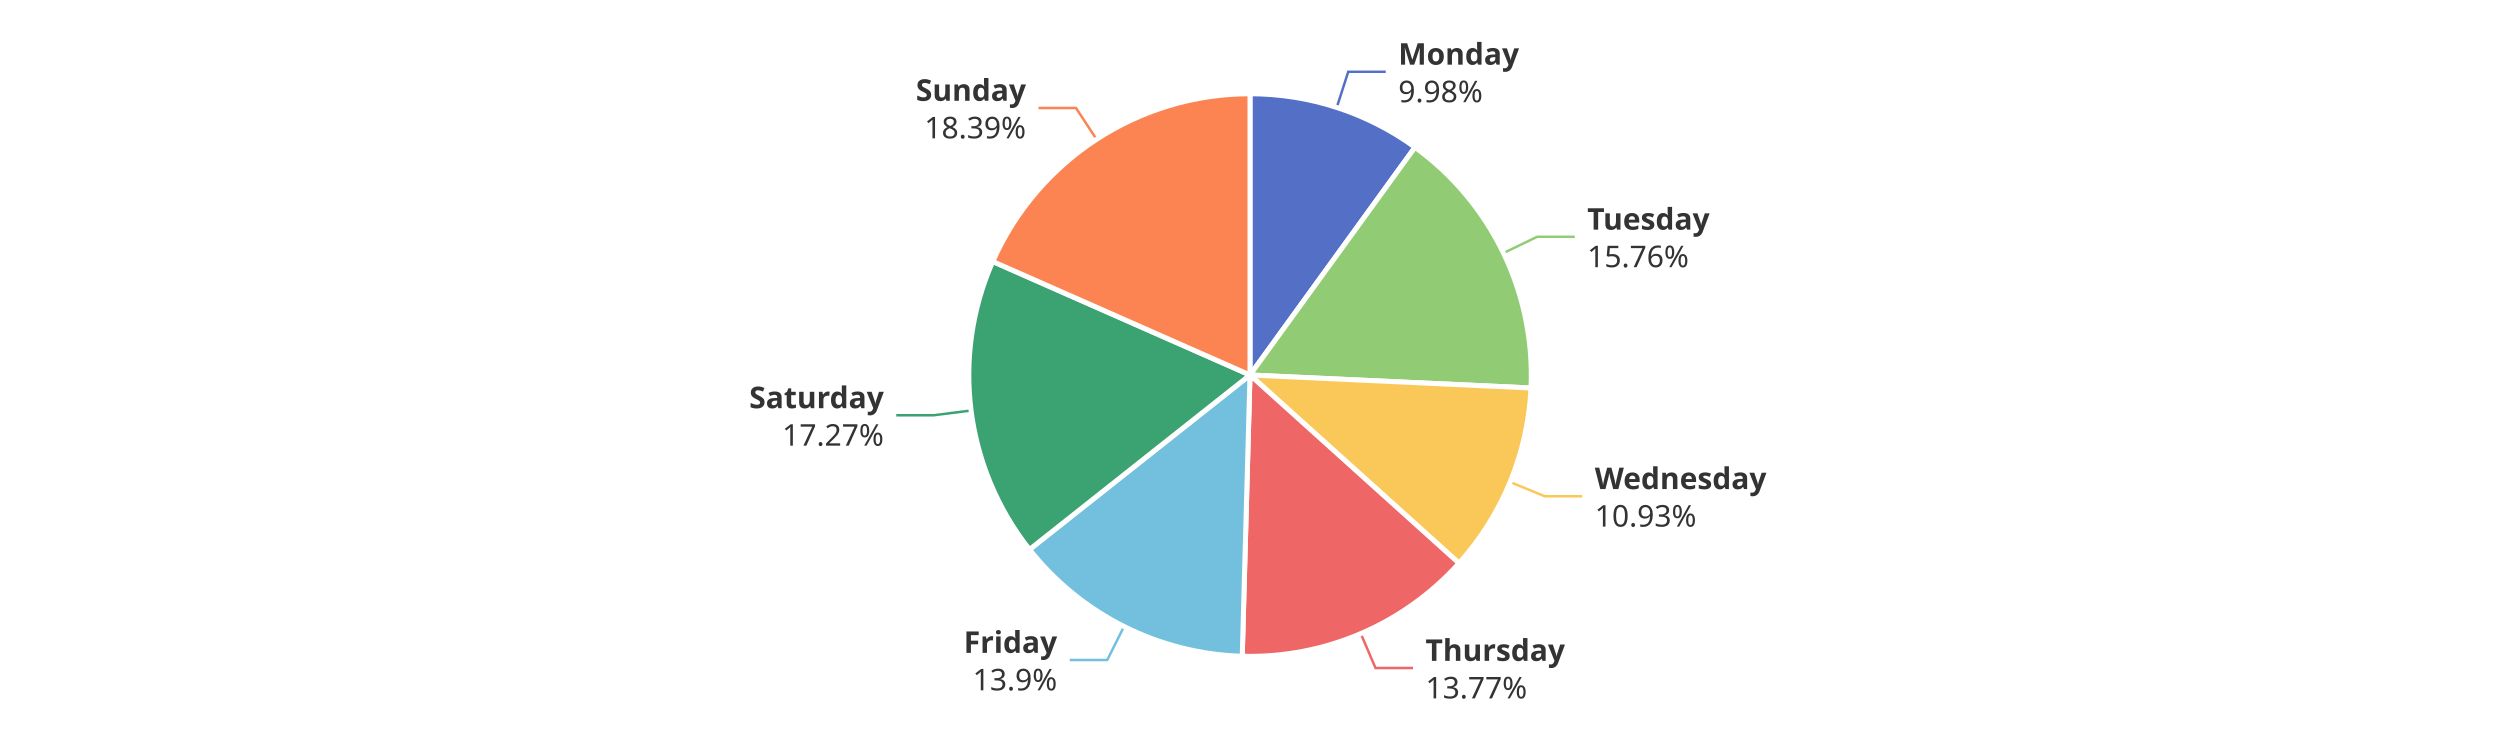
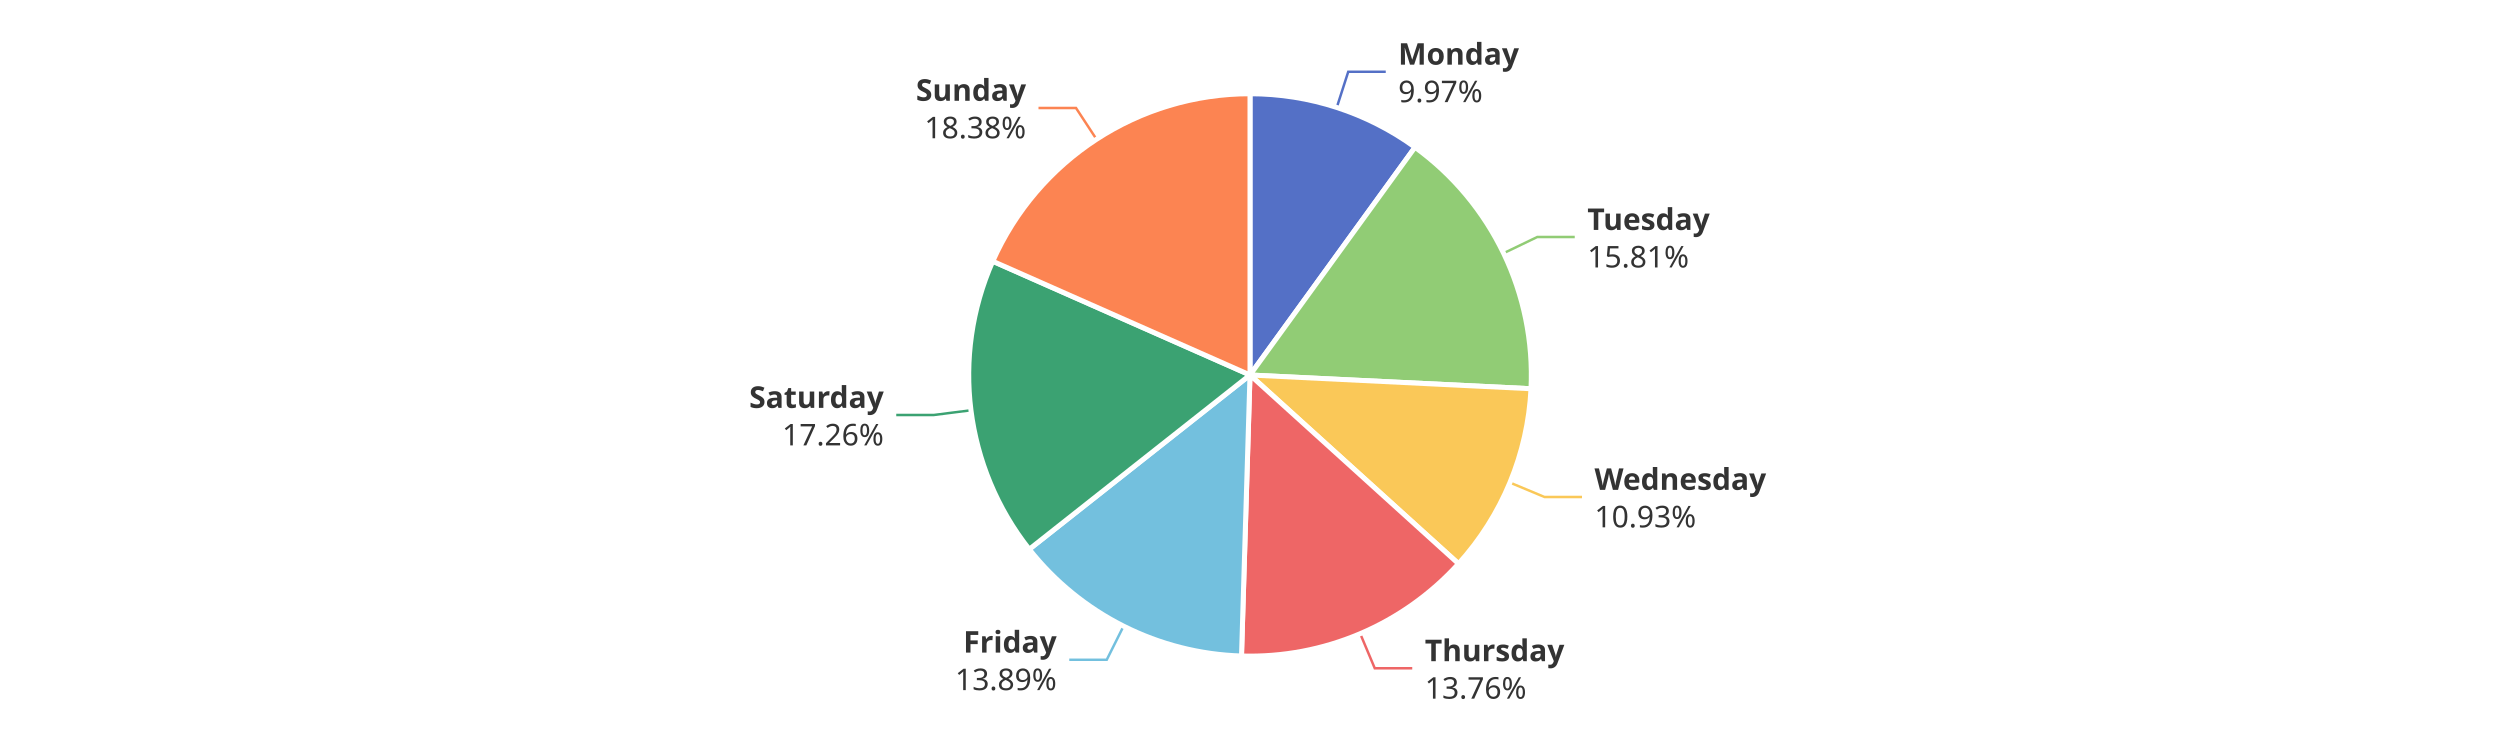
<svg xmlns="http://www.w3.org/2000/svg" width="1000" height="300" version="1.1" baseProfile="full" viewBox="0 0 1000 300">
  <rect width="1000" height="300" x="0" y="0" id="0" fill="#ffffff" />
  <polyline points="534.7 43 539.3 28.7 554.3 28.7" fill="none" stroke="#5470c6" />
-   <polyline points="601.4 101.2 614.9 94.7 629.9 94.7" fill="none" stroke="#91cc75" />
-   <polyline points="604 192.8 617.9 198.5 632.9 198.5" fill="none" stroke="#fac858" />
-   <polyline points="544.3 253.4 550.2 267.2 565.2 267.2" fill="none" stroke="#ee6666" />
-   <polyline points="449.6 250.6 442.9 264 427.9 264" fill="none" stroke="#73c0de" />
-   <polyline points="388.4 164.2 373.5 166.1 358.5 166.1" fill="none" stroke="#3ba272" />
+   <polyline points="601.4 101.3 614.9 94.8 629.9 94.8" fill="none" stroke="#91cc75" />
+   <polyline points="603.9 193 617.8 198.8 632.8 198.8" fill="none" stroke="#fac858" />
+   <polyline points="544.1 253.5 549.9 267.3 564.9 267.3" fill="none" stroke="#ee6666" />
+   <polyline points="449.4 250.5 442.7 263.9 427.7 263.9" fill="none" stroke="#73c0de" />
+   <polyline points="388.4 164.1 373.5 166 358.5 166" fill="none" stroke="#3ba272" />
  <polyline points="438.6 55.7 430.4 43.2 415.4 43.2" fill="none" stroke="#fc8452" />
  <path d="M500 37.5A112.5 112.5 0 0 1 566 58.9L500 150Z" fill="#5470c6" stroke="#fff" stroke-width="2" stroke-linejoin="round" />
-   <path d="M566 58.9A112.5 112.5 0 0 1 612.4 155.2L500 150Z" fill="#91cc75" stroke="#fff" stroke-width="2" stroke-linejoin="round" />
-   <path d="M612.4 155.2A112.5 112.5 0 0 1 583.6 225.3L500 150Z" fill="#fac858" stroke="#fff" stroke-width="2" stroke-linejoin="round" />
-   <path d="M583.6 225.3A112.5 112.5 0 0 1 496.9 262.5L500 150Z" fill="#ee6666" stroke="#fff" stroke-width="2" stroke-linejoin="round" />
-   <path d="M496.9 262.5A112.5 112.5 0 0 1 411.8 219.8L500 150Z" fill="#73c0de" stroke="#fff" stroke-width="2" stroke-linejoin="round" />
-   <path d="M411.8 219.8A112.5 112.5 0 0 1 397.1 104.6L500 150Z" fill="#3ba272" stroke="#fff" stroke-width="2" stroke-linejoin="round" />
-   <path d="M397.1 104.6A112.5 112.5 0 0 1 500 37.5L500 150Z" fill="#fc8452" stroke="#fff" stroke-width="2" stroke-linejoin="round" />
-   <path d="M0 -15l42.8 0l0 30l-42.8 0Z" transform="translate(559.3273 28.7168)" fill="none" />
-   <text dominant-baseline="central" text-anchor="start" style="font-size:12px;font-family:sans-serif;font-weight:bold;" y="-7.5" transform="translate(559.3273 28.7168)" fill="#333" stroke="rgb(255,255,255)" stroke-width="2" paint-order="stroke" stroke-miterlimit="2">Monday</text>
-   <text dominant-baseline="central" text-anchor="start" style="font-size:12px;font-family:sans-serif;" y="7.5" transform="translate(559.3273 28.7168)" fill="#333" stroke="rgb(255,255,255)" stroke-width="2" paint-order="stroke" stroke-miterlimit="2">9.98%</text>
-   <path d="M0 -15l46.2 0l0 30l-46.2 0Z" transform="translate(634.8897 94.7133)" fill="none" />
-   <text dominant-baseline="central" text-anchor="start" style="font-size:12px;font-family:sans-serif;font-weight:bold;" y="-7.5" transform="translate(634.8897 94.7133)" fill="#333" stroke="rgb(255,255,255)" stroke-width="2" paint-order="stroke" stroke-miterlimit="2">Tuesday</text>
-   <text dominant-baseline="central" text-anchor="start" style="font-size:12px;font-family:sans-serif;" y="7.5" transform="translate(634.8897 94.7133)" fill="#333" stroke="rgb(255,255,255)" stroke-width="2" paint-order="stroke" stroke-miterlimit="2">15.76%</text>
-   <path d="M0 -15l63.6 0l0 30l-63.6 0Z" transform="translate(637.9226 198.482)" fill="none" />
-   <text dominant-baseline="central" text-anchor="start" style="font-size:12px;font-family:sans-serif;font-weight:bold;" y="-7.5" transform="translate(637.9226 198.482)" fill="#333" stroke="rgb(255,255,255)" stroke-width="2" paint-order="stroke" stroke-miterlimit="2">Wednesday</text>
-   <text dominant-baseline="central" text-anchor="start" style="font-size:12px;font-family:sans-serif;" y="7.5" transform="translate(637.9226 198.482)" fill="#333" stroke="rgb(255,255,255)" stroke-width="2" paint-order="stroke" stroke-miterlimit="2">10.93%</text>
-   <path d="M0 -15l50.2 0l0 30l-50.2 0Z" transform="translate(570.1996 267.2017)" fill="none" />
-   <text dominant-baseline="central" text-anchor="start" style="font-size:12px;font-family:sans-serif;font-weight:bold;" y="-7.5" transform="translate(570.1996 267.2017)" fill="#333" stroke="rgb(255,255,255)" stroke-width="2" paint-order="stroke" stroke-miterlimit="2">Thursday</text>
-   <text dominant-baseline="central" text-anchor="start" style="font-size:12px;font-family:sans-serif;" y="7.5" transform="translate(570.1996 267.2017)" fill="#333" stroke="rgb(255,255,255)" stroke-width="2" paint-order="stroke" stroke-miterlimit="2">13.77%</text>
-   <path d="M-34.2 -15l34.2 0l0 30l-34.2 0Z" transform="translate(422.8616 263.9801)" fill="none" />
-   <text dominant-baseline="central" text-anchor="end" style="font-size:12px;font-family:sans-serif;font-weight:bold;" y="-7.5" transform="translate(422.8616 263.9801)" fill="#333" stroke="rgb(255,255,255)" stroke-width="2" paint-order="stroke" stroke-miterlimit="2">Friday</text>
-   <text dominant-baseline="central" text-anchor="end" style="font-size:12px;font-family:sans-serif;" y="7.5" transform="translate(422.8616 263.9801)" fill="#333" stroke="rgb(255,255,255)" stroke-width="2" paint-order="stroke" stroke-miterlimit="2">13.9%</text>
-   <path d="M-48.2 -15l48.2 0l0 30l-48.2 0Z" transform="translate(353.5232 166.1207)" fill="none" />
-   <text dominant-baseline="central" text-anchor="end" style="font-size:12px;font-family:sans-serif;font-weight:bold;" y="-7.5" transform="translate(353.5232 166.1207)" fill="#333" stroke="rgb(255,255,255)" stroke-width="2" paint-order="stroke" stroke-miterlimit="2">Saturday</text>
-   <text dominant-baseline="central" text-anchor="end" style="font-size:12px;font-family:sans-serif;" y="7.5" transform="translate(353.5232 166.1207)" fill="#333" stroke="rgb(255,255,255)" stroke-width="2" paint-order="stroke" stroke-miterlimit="2">17.27%</text>
-   <path d="M-40.9 -15l40.9 0l0 30l-40.9 0Z" transform="translate(410.3957 43.1754)" fill="none" />
-   <text dominant-baseline="central" text-anchor="end" style="font-size:12px;font-family:sans-serif;font-weight:bold;" y="-7.5" transform="translate(410.3957 43.1754)" fill="#333" stroke="rgb(255,255,255)" stroke-width="2" paint-order="stroke" stroke-miterlimit="2">Sunday</text>
-   <text dominant-baseline="central" text-anchor="end" style="font-size:12px;font-family:sans-serif;" y="7.5" transform="translate(410.3957 43.1754)" fill="#333" stroke="rgb(255,255,255)" stroke-width="2" paint-order="stroke" stroke-miterlimit="2">18.39%</text>
+   <path d="M566 58.9A112.5 112.5 0 0 1 612.4 155.5L500 150Z" fill="#91cc75" stroke="#fff" stroke-width="2" stroke-linejoin="round" />
+   <path d="M612.4 155.5A112.5 112.5 0 0 1 583.4 225.5L500 150Z" fill="#fac858" stroke="#fff" stroke-width="2" stroke-linejoin="round" />
+   <path d="M583.4 225.5A112.5 112.5 0 0 1 496.6 262.4L500 150Z" fill="#ee6666" stroke="#fff" stroke-width="2" stroke-linejoin="round" />
+   <path d="M496.6 262.4A112.5 112.5 0 0 1 411.7 219.7L500 150Z" fill="#73c0de" stroke="#fff" stroke-width="2" stroke-linejoin="round" />
+   <path d="M411.7 219.7A112.5 112.5 0 0 1 397.1 104.5L500 150Z" fill="#3ba272" stroke="#fff" stroke-width="2" stroke-linejoin="round" />
+   <path d="M397.1 104.5A112.5 112.5 0 0 1 500 37.5L500 150Z" fill="#fc8452" stroke="#fff" stroke-width="2" stroke-linejoin="round" />
+   <path d="M0 -15l42.8 0l0 30l-42.8 0Z" transform="translate(559.2892 28.7044)" fill="none" />
+   <text dominant-baseline="central" text-anchor="start" style="font-size:12px;font-family:sans-serif;font-weight:bold;" y="-7.5" transform="translate(559.2892 28.7044)" fill="#333" stroke="rgb(255,255,255)" stroke-width="2" paint-order="stroke" stroke-miterlimit="2">Monday</text>
+   <text dominant-baseline="central" text-anchor="start" style="font-size:12px;font-family:sans-serif;" y="7.5" transform="translate(559.2892 28.7044)" fill="#333" stroke="rgb(255,255,255)" stroke-width="2" paint-order="stroke" stroke-miterlimit="2">9.97%</text>
+   <path d="M0 -15l46.2 0l0 30l-46.2 0Z" transform="translate(634.9417 94.8217)" fill="none" />
+   <text dominant-baseline="central" text-anchor="start" style="font-size:12px;font-family:sans-serif;font-weight:bold;" y="-7.5" transform="translate(634.9417 94.8217)" fill="#333" stroke="rgb(255,255,255)" stroke-width="2" paint-order="stroke" stroke-miterlimit="2">Tuesday</text>
+   <text dominant-baseline="central" text-anchor="start" style="font-size:12px;font-family:sans-serif;" y="7.5" transform="translate(634.9417 94.8217)" fill="#333" stroke="rgb(255,255,255)" stroke-width="2" paint-order="stroke" stroke-miterlimit="2">15.81%</text>
+   <path d="M0 -15l63.6 0l0 30l-63.6 0Z" transform="translate(637.8004 198.7783)" fill="none" />
+   <text dominant-baseline="central" text-anchor="start" style="font-size:12px;font-family:sans-serif;font-weight:bold;" y="-7.5" transform="translate(637.8004 198.7783)" fill="#333" stroke="rgb(255,255,255)" stroke-width="2" paint-order="stroke" stroke-miterlimit="2">Wednesday</text>
+   <text dominant-baseline="central" text-anchor="start" style="font-size:12px;font-family:sans-serif;" y="7.5" transform="translate(637.8004 198.7783)" fill="#333" stroke="rgb(255,255,255)" stroke-width="2" paint-order="stroke" stroke-miterlimit="2">10.93%</text>
+   <path d="M0 -15l50.2 0l0 30l-50.2 0Z" transform="translate(569.9417 267.3119)" fill="none" />
+   <text dominant-baseline="central" text-anchor="start" style="font-size:12px;font-family:sans-serif;font-weight:bold;" y="-7.5" transform="translate(569.9417 267.3119)" fill="#333" stroke="rgb(255,255,255)" stroke-width="2" paint-order="stroke" stroke-miterlimit="2">Thursday</text>
+   <text dominant-baseline="central" text-anchor="start" style="font-size:12px;font-family:sans-serif;" y="7.5" transform="translate(569.9417 267.3119)" fill="#333" stroke="rgb(255,255,255)" stroke-width="2" paint-order="stroke" stroke-miterlimit="2">13.76%</text>
+   <path d="M-40.9 -15l40.9 0l0 30l-40.9 0Z" transform="translate(422.6827 263.8902)" fill="none" />
+   <text dominant-baseline="central" text-anchor="end" style="font-size:12px;font-family:sans-serif;font-weight:bold;" y="-7.5" transform="translate(422.6827 263.8902)" fill="#333" stroke="rgb(255,255,255)" stroke-width="2" paint-order="stroke" stroke-miterlimit="2">Friday</text>
+   <text dominant-baseline="central" text-anchor="end" style="font-size:12px;font-family:sans-serif;" y="7.5" transform="translate(422.6827 263.8902)" fill="#333" stroke="rgb(255,255,255)" stroke-width="2" paint-order="stroke" stroke-miterlimit="2">13.89%</text>
+   <path d="M-48.2 -15l48.2 0l0 30l-48.2 0Z" transform="translate(353.5081 166.0014)" fill="none" />
+   <text dominant-baseline="central" text-anchor="end" style="font-size:12px;font-family:sans-serif;font-weight:bold;" y="-7.5" transform="translate(353.5081 166.0014)" fill="#333" stroke="rgb(255,255,255)" stroke-width="2" paint-order="stroke" stroke-miterlimit="2">Saturday</text>
+   <text dominant-baseline="central" text-anchor="end" style="font-size:12px;font-family:sans-serif;" y="7.5" transform="translate(353.5081 166.0014)" fill="#333" stroke="rgb(255,255,255)" stroke-width="2" paint-order="stroke" stroke-miterlimit="2">17.26%</text>
+   <path d="M-40.9 -15l40.9 0l0 30l-40.9 0Z" transform="translate(410.4292 43.1536)" fill="none" />
+   <text dominant-baseline="central" text-anchor="end" style="font-size:12px;font-family:sans-serif;font-weight:bold;" y="-7.5" transform="translate(410.4292 43.1536)" fill="#333" stroke="rgb(255,255,255)" stroke-width="2" paint-order="stroke" stroke-miterlimit="2">Sunday</text>
+   <text dominant-baseline="central" text-anchor="end" style="font-size:12px;font-family:sans-serif;" y="7.5" transform="translate(410.4292 43.1536)" fill="#333" stroke="rgb(255,255,255)" stroke-width="2" paint-order="stroke" stroke-miterlimit="2">18.38%</text>
</svg>
